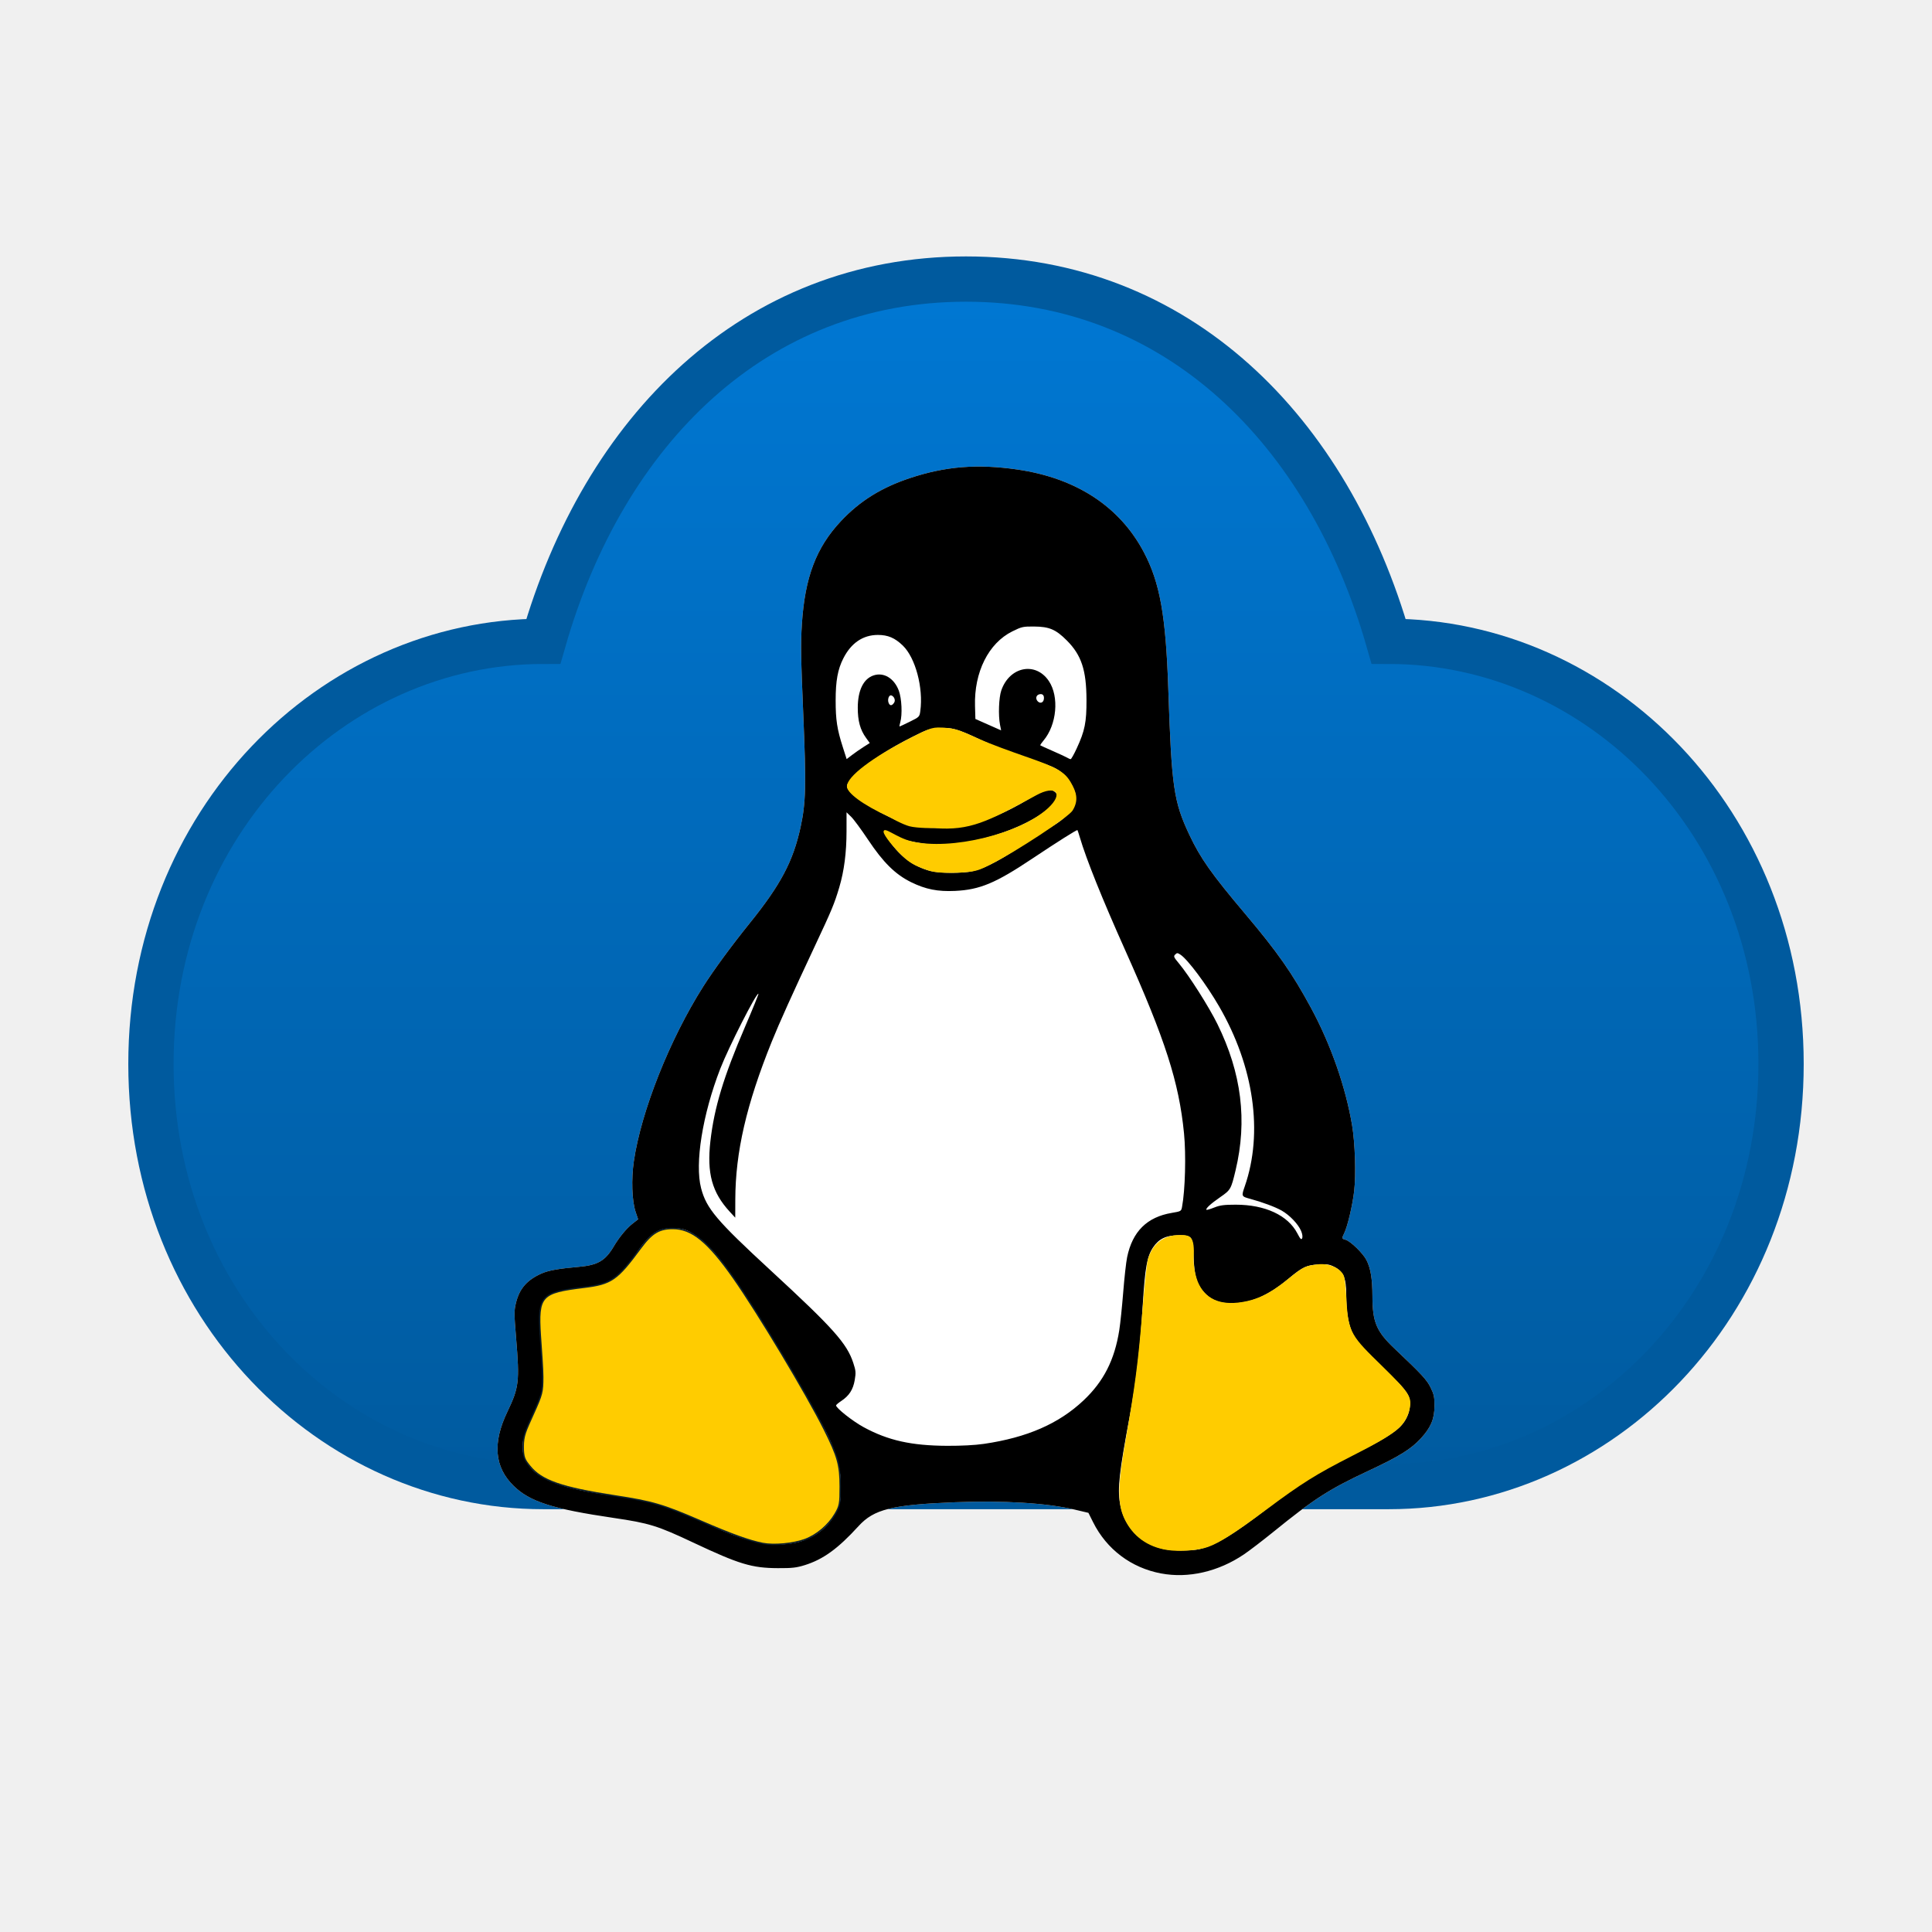
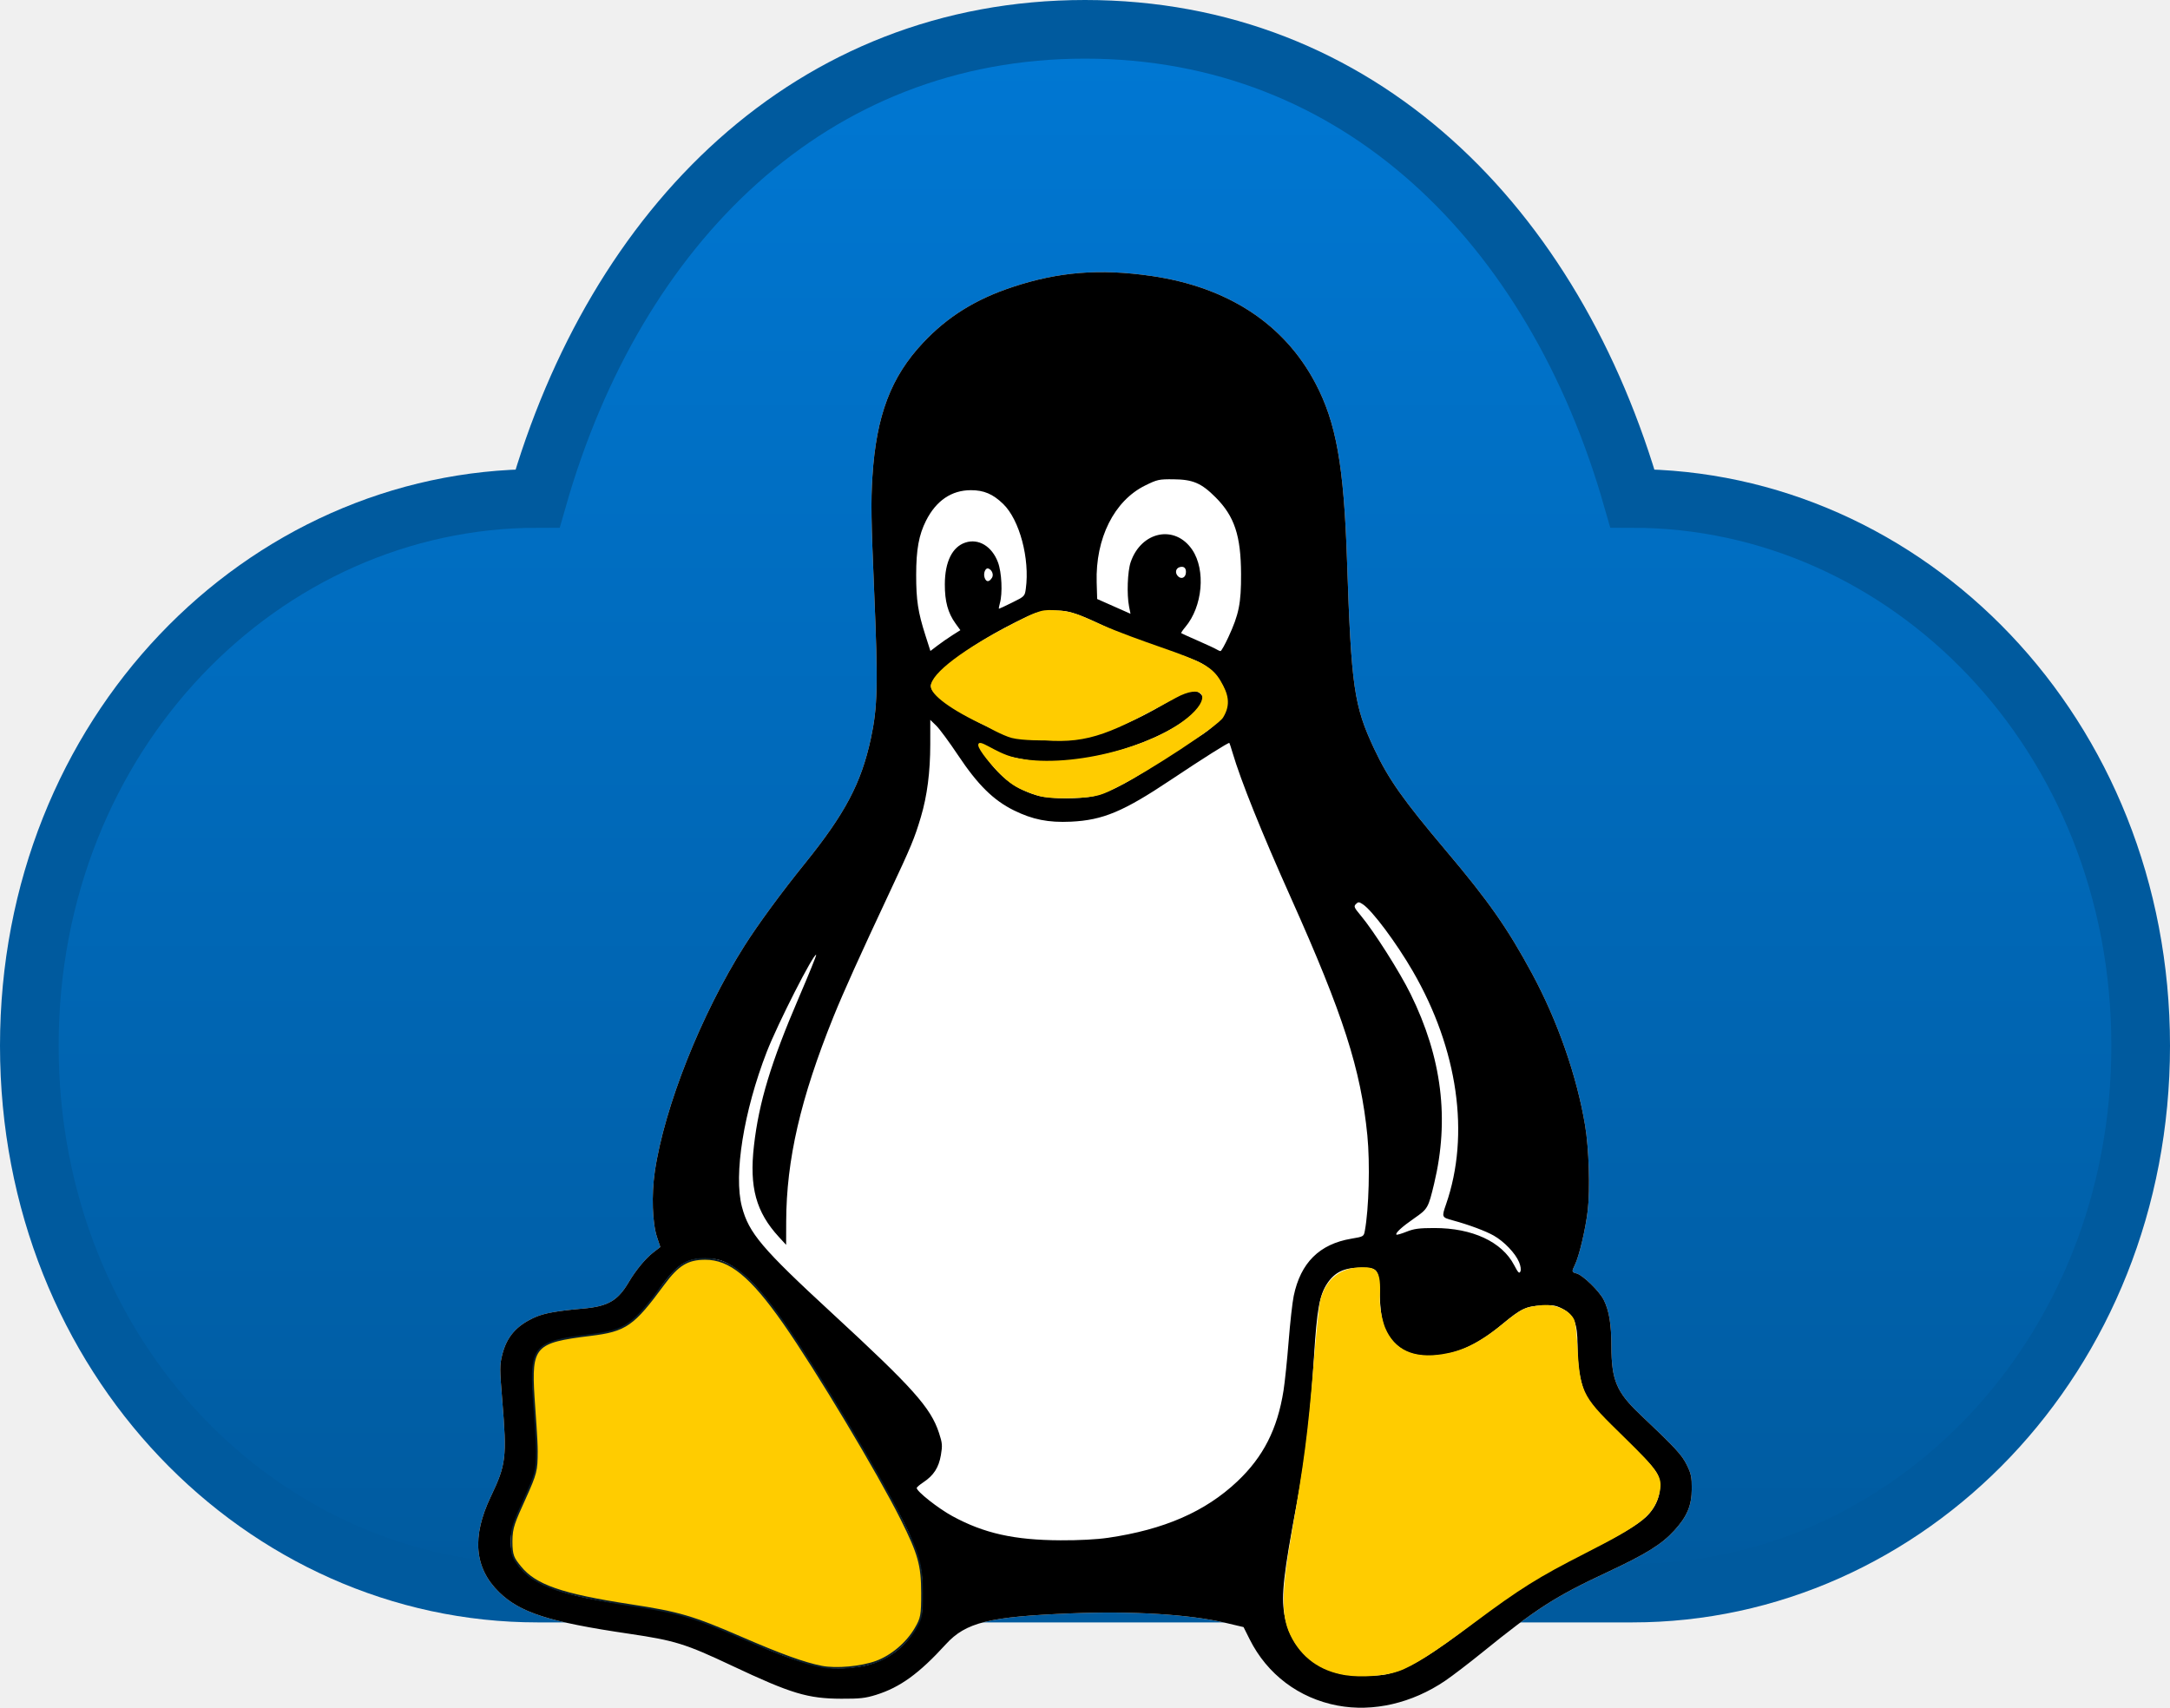
- <svg xmlns="http://www.w3.org/2000/svg" width="128" height="128" version="1.1" viewBox="0 0 128 128" id="svg78" xml:space="preserve">
+ <svg xmlns="http://www.w3.org/2000/svg" width="111" height="87.367" version="1.1" viewBox="0 0 111 87.367" id="svg78" xml:space="preserve">
  <defs id="defs68">
-     <linearGradient id="cloudGradient" x1="15.997" y1="19.081" x2="15.997" y2="115.066" gradientTransform="matrix(1.156438,0,0,0.8647241,-9.999999,0.489172)" gradientUnits="userSpaceOnUse">
+     <linearGradient id="cloudGradient" x1="15.997" y1="19.081" x2="15.997" y2="115.066" gradientTransform="matrix(1.156438,0,0,0.8647241,-18.5,-16.5)" gradientUnits="userSpaceOnUse">
      <stop offset="0%" style="stop-color:#0078d4;stop-opacity:1" id="stop58" />
      <stop offset="100%" style="stop-color:#005a9e;stop-opacity:1" id="stop60" />
    </linearGradient>
    <linearGradient id="syncGradient" x1="71.779" y1="72.236" x2="71.779" y2="102.83" gradientTransform="matrix(0.8498366,0,0,1.176697,17.03439,-26.84331)" gradientUnits="userSpaceOnUse">
      <stop offset="0%" style="stop-color:#50e6ff;stop-opacity:1" id="stop63" />
      <stop offset="100%" style="stop-color:#0078d4;stop-opacity:1" id="stop65" />
    </linearGradient>
  </defs>
-   <path d="m 10,70.489 c 0,-16 12,-28 26,-28 4,-14 14,-24 28,-24 14,0 24,10 28,24 14,0 26,12 26,28 0,16 -12,28 -26,28 H 36 c -14,0 -26,-12 -26,-28 z" fill="url(#cloudGradient)" stroke="#005a9e" stroke-width="3" id="path70" style="fill:url(#cloudGradient)" />
-   <g id="g1077" transform="matrix(0.08666357,0,0,0.08666357,58.08461,56.76276)">
+   <path d="m 1.5,53.5 c 0,-16 12,-28 26,-28 4,-14 14,-24 28,-24 14,0 24,10 28,24 14,0 26,12 26,28 0,16 -12,28 -26,28 h -56 C 13.5,81.5 1.5,69.5 1.5,53.5 Z" fill="url(#cloudGradient)" stroke="#005a9e" stroke-width="3" id="path70" style="fill:url(#cloudGradient)" />
+   <g id="g1077" transform="matrix(0.08666357,0,0,0.08666357,49.58461,39.77358)">
    <path d="m 141.144,254.425 c -6.059,-1.14 -11.018,-4.875 -13.762,-10.366 l -0.949,-1.898 -2.831,-0.668 c -5.606,-1.323 -14.44,-1.863 -24.13,-1.475 -12.804,0.512 -16.412,1.405 -19.539,4.834 -4.159,4.561 -7.144,6.725 -10.888,7.892 -1.666,0.52 -2.536,0.617 -5.424,0.605 -5.265,-0.021 -7.819,-0.791 -17.066,-5.149 -7.309,-3.445 -8.928,-3.947 -16.14,-5.008 -12.403,-1.824 -16.966,-3.287 -20.249,-6.493 -3.865,-3.774 -4.284,-8.661 -1.279,-14.94 2.381,-4.975 2.515,-6.109 1.78,-15.016 -0.408,-4.94 -0.409,-5.478 -0.013,-7.083 0.709,-2.874 2.25,-4.628 5.209,-5.929 1.37,-0.603 3.459,-0.974 7.433,-1.321 3.886,-0.339 5.418,-1.227 7.13,-4.134 1.073,-1.822 2.595,-3.669 3.783,-4.593 l 1.143,-0.889 -0.501,-1.493 c -0.746,-2.223 -0.899,-6.63 -0.357,-10.304 1.49,-10.098 7.239,-24.574 13.996,-35.242 2.117,-3.343 5.748,-8.294 9.412,-12.832 6.299,-7.803 8.814,-12.555 10.317,-19.496 1.07,-4.937 1.149,-8.384 0.529,-22.97 -0.478,-11.239 -0.521,-14.097 -0.275,-17.992 0.604,-9.536 2.884,-15.558 7.917,-20.913 3.816,-4.06 8.172,-6.773 13.953,-8.691 7.177,-2.381 13.64,-2.898 21.696,-1.733 11.923,1.724 20.731,7.482 25.615,16.745 3.252,6.169 4.442,12.834 4.939,27.688 0.664,19.807 1.081,22.7 4.252,29.442 2.225,4.73 4.476,7.922 11.238,15.934 6.644,7.871 9.568,12.048 13.401,19.143 3.986,7.377 6.996,15.992 8.288,23.723 0.598,3.576 0.798,9.885 0.42,13.225 -0.328,2.893 -1.347,7.222 -2.016,8.564 -0.517,1.036 -0.497,1.141 0.252,1.329 0.976,0.245 3.55,2.74 4.248,4.117 0.845,1.667 1.196,3.791 1.204,7.272 0.012,5.269 0.799,7.146 4.447,10.601 5.587,5.29 6.556,6.339 7.338,7.938 0.666,1.361 0.775,1.889 0.767,3.704 -0.011,2.628 -0.73,4.34 -2.746,6.542 -1.976,2.158 -4.38,3.651 -10.446,6.489 -8.186,3.829 -11.061,5.674 -19.522,12.529 -2.084,1.688 -4.696,3.685 -5.805,4.437 -5.169,3.506 -11.25,4.91 -16.77,3.871 z" id="path1014" class="UnoptimicedTransforms" style="fill:#ffffff" transform="matrix(3.779528,0,0,3.779528,-316.0184,-413.6952)" />
    <path style="fill:#000000;stroke-width:0.265" d="m 141.144,254.425 c -6.059,-1.14 -11.018,-4.875 -13.762,-10.366 l -0.949,-1.898 -2.831,-0.668 c -5.606,-1.323 -14.44,-1.863 -24.13,-1.475 -12.804,0.512 -16.412,1.405 -19.539,4.834 -4.159,4.561 -7.144,6.725 -10.888,7.892 -1.666,0.52 -2.536,0.617 -5.424,0.605 -5.265,-0.021 -7.819,-0.791 -17.066,-5.149 -7.309,-3.445 -8.928,-3.947 -16.14,-5.008 -12.403,-1.824 -16.966,-3.287 -20.249,-6.493 -3.865,-3.774 -4.284,-8.661 -1.279,-14.94 2.381,-4.975 2.515,-6.109 1.78,-15.016 -0.408,-4.94 -0.409,-5.478 -0.013,-7.083 0.709,-2.874 2.25,-4.628 5.209,-5.929 1.37,-0.603 3.459,-0.974 7.433,-1.321 3.886,-0.339 5.418,-1.227 7.13,-4.134 1.073,-1.822 2.595,-3.669 3.783,-4.593 l 1.143,-0.889 -0.501,-1.493 c -0.746,-2.223 -0.899,-6.63 -0.357,-10.304 1.49,-10.098 7.239,-24.574 13.996,-35.242 2.117,-3.343 5.748,-8.294 9.412,-12.832 6.299,-7.803 8.814,-12.555 10.317,-19.496 1.07,-4.937 1.149,-8.384 0.529,-22.97 -0.478,-11.239 -0.521,-14.097 -0.275,-17.992 0.604,-9.536 2.884,-15.558 7.917,-20.913 3.816,-4.06 8.172,-6.773 13.953,-8.691 7.177,-2.381 13.64,-2.898 21.696,-1.733 11.923,1.724 20.731,7.482 25.615,16.745 3.252,6.169 4.442,12.834 4.939,27.688 0.664,19.807 1.081,22.7 4.252,29.442 2.225,4.73 4.476,7.922 11.238,15.934 6.644,7.871 9.568,12.048 13.401,19.143 3.986,7.377 6.996,15.992 8.288,23.723 0.598,3.576 0.798,9.885 0.42,13.225 -0.328,2.893 -1.347,7.222 -2.016,8.564 -0.517,1.036 -0.497,1.141 0.252,1.329 0.976,0.245 3.55,2.74 4.248,4.117 0.845,1.667 1.196,3.791 1.204,7.272 0.012,5.269 0.799,7.146 4.447,10.601 5.587,5.29 6.556,6.339 7.338,7.938 0.666,1.361 0.775,1.889 0.767,3.704 -0.011,2.628 -0.73,4.34 -2.746,6.542 -1.976,2.158 -4.38,3.651 -10.446,6.489 -8.186,3.829 -11.061,5.674 -19.522,12.529 -2.084,1.688 -4.696,3.685 -5.805,4.437 -5.169,3.506 -11.25,4.91 -16.77,3.871 z m 7.754,-4.93 c 3.32,-0.799 6.744,-2.856 13.809,-8.298 6.925,-5.334 11.001,-7.855 18.349,-11.346 3.652,-1.736 6.882,-3.661 8.199,-4.889 1.79,-1.669 2.584,-4.056 2.031,-6.11 -0.353,-1.311 -2.471,-3.565 -6.428,-6.843 -4.786,-3.963 -6.268,-7.26 -6.273,-13.951 -0.003,-3.368 -0.563,-4.692 -2.383,-5.631 -1.012,-0.522 -1.488,-0.598 -3.175,-0.509 -2.483,0.132 -3.276,0.511 -6.232,2.977 -4.059,3.386 -7.603,4.896 -11.485,4.891 -2.488,-0.003 -4.24,-0.746 -5.654,-2.397 -1.368,-1.599 -1.808,-3.211 -1.962,-7.198 -0.157,-4.07 -0.225,-4.16 -3.113,-4.16 -2.441,0 -3.907,0.707 -5.069,2.445 -1.21,1.81 -1.623,4.079 -2.071,11.367 -0.583,9.477 -1.285,15.487 -2.686,22.966 -2.075,11.082 -2.441,14.329 -1.955,17.33 0.765,4.714 3.93,8.128 8.608,9.285 1.694,0.419 5.883,0.46 7.49,0.073 z m -81.441,-1.344 c 3.549,-0.829 6.451,-3.078 7.963,-6.172 0.879,-1.8 0.9,-1.92 0.894,-5.15 -0.007,-3.556 -0.316,-4.965 -1.972,-8.98 -1.693,-4.107 -11.673,-21.217 -17.548,-30.089 -3.887,-5.869 -6.378,-9.007 -8.531,-10.744 -2.419,-1.952 -3.61,-2.442 -5.942,-2.442 -3.236,0 -4.777,1.184 -8.103,6.229 -2.902,4.401 -4.564,5.341 -10.312,5.832 -4.867,0.416 -6.851,1.165 -7.933,2.996 -0.688,1.164 -0.774,4.213 -0.236,8.359 0.543,4.186 0.607,8.375 0.153,10.054 -0.177,0.655 -1.032,2.685 -1.901,4.511 -1.98,4.164 -2.378,6.012 -1.734,8.053 1.314,4.168 6.075,6.394 16.969,7.932 7.09,1.001 8.626,1.296 11.207,2.149 1.507,0.499 4.927,1.913 7.599,3.143 6.55,3.015 9.979,4.175 14.002,4.736 1.064,0.148 3.953,-0.074 5.424,-0.417 z m 37.801,-19.935 c 8.765,-1.28 15.186,-4.078 20.191,-8.8 4.065,-3.835 6.273,-8.172 7.226,-14.194 0.208,-1.316 0.567,-4.774 0.797,-7.684 0.23,-2.91 0.587,-6.105 0.794,-7.098 1.079,-5.193 4.017,-8.107 9.021,-8.948 1.87,-0.314 1.92,-0.343 2.08,-1.191 0.644,-3.432 0.834,-10.568 0.399,-14.947 -1.026,-10.329 -3.771,-18.865 -11.912,-37.04 -4.62,-10.314 -7.846,-18.341 -9.153,-22.773 -0.227,-0.77 -0.444,-1.434 -0.483,-1.475 -0.11,-0.118 -4.071,2.383 -9.161,5.781 -7.414,4.951 -10.59,6.279 -15.586,6.517 -3.507,0.167 -5.974,-0.323 -8.902,-1.766 -3.194,-1.574 -5.64,-3.988 -8.707,-8.592 -1.368,-2.054 -2.907,-4.141 -3.42,-4.638 l -0.932,-0.903 -0.002,3.822 c -0.002,4.321 -0.485,8.054 -1.469,11.358 -0.998,3.347 -1.489,4.528 -4.955,11.911 -4.522,9.633 -7.175,15.517 -8.707,19.315 -5.125,12.705 -7.34,22.304 -7.368,31.938 l -0.011,3.648 -1.114,-1.211 c -3.59,-3.903 -4.651,-7.776 -3.91,-14.271 0.774,-6.783 2.664,-13.022 7.001,-23.114 1.556,-3.62 2.778,-6.632 2.716,-6.694 -0.353,-0.353 -6.03,10.797 -7.725,15.172 -3.594,9.275 -5.181,19.18 -3.873,24.165 1.079,4.113 3.123,6.527 14.07,16.623 12.655,11.672 15.415,14.76 16.707,18.697 0.524,1.597 0.556,1.968 0.296,3.487 -0.331,1.931 -1.132,3.171 -2.737,4.233 -0.57,0.377 -1.037,0.777 -1.037,0.887 0,0.543 3.353,3.19 5.57,4.397 4.935,2.688 9.651,3.742 16.886,3.776 2.884,0.014 5.644,-0.131 7.408,-0.389 z m 64.197,-43.069 c -0.576,-1.38 -2.309,-3.196 -3.938,-4.126 -1.265,-0.723 -3.92,-1.712 -6.383,-2.379 -1.768,-0.478 -1.777,-0.499 -1.067,-2.547 3.757,-10.845 1.848,-24.209 -5.197,-36.369 -2.59,-4.47 -6.347,-9.501 -7.812,-10.462 -0.601,-0.394 -0.71,-0.397 -1.075,-0.033 -0.364,0.364 -0.29,0.543 0.73,1.761 2.068,2.47 6.097,8.814 7.815,12.305 4.885,9.928 6.076,19.53 3.671,29.588 -0.915,3.824 -0.994,3.962 -3.109,5.425 -1.917,1.326 -3.006,2.326 -2.779,2.553 0.068,0.068 0.772,-0.136 1.564,-0.453 1.174,-0.471 1.976,-0.578 4.35,-0.579 5.939,-0.003 10.56,2.143 12.462,5.787 0.622,1.191 0.807,1.381 0.978,1.001 0.128,-0.284 0.046,-0.863 -0.209,-1.474 z m -66.317,-72.812 c 2.584,-0.609 5.799,-2.353 11.944,-6.478 1.237,-0.83 3.117,-2.019 4.178,-2.642 1.061,-0.623 2.334,-1.606 2.83,-2.185 0.9,-1.051 1.726,-2.978 1.721,-4.015 -0.005,-0.995 -1.219,-3.178 -2.321,-4.171 -1.507,-1.358 -2.019,-1.587 -7.813,-3.494 -2.922,-0.962 -6.815,-2.488 -9.067,-3.554 -4.68,-2.216 -5.825,-2.535 -8.481,-2.365 -1.794,0.115 -2.328,0.294 -5.215,1.745 -4.861,2.443 -8.732,4.963 -11.046,7.191 -1.133,1.091 -2.129,2.234 -2.213,2.538 -0.231,0.839 0.647,1.753 3.523,3.667 2.991,1.991 6.845,3.874 9.298,4.542 2.415,0.658 8.076,0.666 11.1,0.015 4.129,-0.889 8.043,-2.524 12.713,-5.311 3.215,-1.919 4.235,-2.245 5.147,-1.647 1.078,0.706 0.892,1.638 -0.615,3.091 -4.786,4.613 -17.208,8.452 -24.773,7.655 -3.458,-0.364 -7.456,-1.465 -8.402,-2.313 -0.944,-0.846 -0.692,-0.101 0.576,1.704 2.254,3.21 4.866,5.119 8.223,6.01 1.925,0.511 6.559,0.52 8.694,0.017 z M 80.985,87.227 82.21,86.453 81.463,85.422 c -1.197,-1.652 -1.691,-3.46 -1.68,-6.152 0.014,-3.5 1.161,-5.825 3.209,-6.501 2.061,-0.68 4.156,0.59 5.09,3.087 0.59,1.576 0.741,4.841 0.296,6.392 -0.135,0.472 -0.197,0.858 -0.137,0.858 0.06,0 0.991,-0.436 2.068,-0.969 1.929,-0.954 1.961,-0.987 2.121,-2.154 0.642,-4.686 -0.976,-10.761 -3.526,-13.235 -1.608,-1.56 -3.02,-2.163 -5.06,-2.16 -3.016,0.005 -5.408,1.63 -6.988,4.748 -1.126,2.223 -1.547,4.528 -1.548,8.479 -0.001,3.957 0.285,5.833 1.443,9.45 l 0.78,2.438 1.115,-0.851 c 0.613,-0.468 1.666,-1.199 2.339,-1.625 z m 43.081,0.312 c 1.647,-3.552 1.997,-5.297 1.978,-9.856 -0.025,-5.996 -1.027,-9.016 -3.971,-11.97 -2.229,-2.236 -3.547,-2.8 -6.607,-2.826 -2.256,-0.019 -2.511,0.037 -4.417,0.979 -4.823,2.383 -7.754,8.246 -7.553,15.107 l 0.077,2.612 2.602,1.153 2.602,1.153 -0.221,-1.119 c -0.376,-1.906 -0.246,-5.497 0.252,-6.948 1.663,-4.846 6.947,-5.896 9.622,-1.912 2.125,3.165 1.611,8.853 -1.091,12.052 -0.404,0.479 -0.691,0.909 -0.636,0.956 0.054,0.047 1.23,0.58 2.613,1.184 1.382,0.604 2.692,1.214 2.91,1.355 0.218,0.141 0.494,0.258 0.612,0.26 0.119,0.002 0.671,-0.978 1.228,-2.179 z M 87.149,78.263 c 0.301,-0.477 -0.009,-1.251 -0.576,-1.44 -0.466,-0.155 -0.825,0.785 -0.563,1.478 0.255,0.675 0.699,0.66 1.139,-0.038 z m 30.271,-0.679 c 0.114,-0.801 -0.284,-1.191 -0.988,-0.967 -0.616,0.195 -0.733,0.916 -0.231,1.418 0.487,0.487 1.118,0.254 1.219,-0.451 z" id="path525" class="UnoptimicedTransforms" transform="matrix(3.779528,0,0,3.779528,-316.0184,-413.6952)" />
    <path style="fill:#ffcc00;stroke:none;stroke-width:1.081" d="M 34.832,8.814 C 29.626,6.76 25.647,5.124 19.557,-0.65 13.467,-6.424 5.266,-16.336 5.266,-19.016 c 0,-4.772 9.426,4.328 21.192,7.169 30.026,7.25 83.131,-5.612 104.501,-25.31 12.273,-11.313 6.044,-18.097 -9.042,-9.847 -37.402,20.455 -50.764,27.134 -77.543,25.134 0,0 -13.084,0.171 -19.346,-1.445 -5.467,-1.411 -15.394,-7.069 -15.394,-7.069 -20.792,-9.548 -32.407,-18.526 -32.407,-23.428 0,-7.619 19.953,-22.424 48.638,-37.077 16.334,-8.344 17.138,-8.361 27.088,-7.655 8.036,0.57 12.433,2.679 25.351,8.5 8.853,3.989 24.618,9.646 35.034,13.267 11.866,4.124 19.388,6.992 24.549,9.861 5.161,2.869 7.961,5.74 10.382,9.871 4.345,7.414 6.399,13.732 1.477,21.697 -3.208,5.191 -43.57,31.579 -61.839,40.791 C 78.305,10.282 75.868,11.893 59.41,12.239 44.969,12.543 41.021,11.255 34.832,8.814 Z" id="path671" />
    <path style="fill:#ffcc00;stroke:#0d1e28;stroke-width:1.081" d="m -87.126,524.949 c -10.427,-2.047 -23.864,-6.9 -47.551,-17.175 -28.61,-12.411 -36.718,-14.79 -65.312,-19.162 -40.763,-6.233 -56.286,-11.632 -65.141,-22.656 -3.947,-4.913 -5.127,-6.503 -5.11,-15.015 0.017,-8.32 1.627,-11.502 7.819,-25.249 6.685,-14.841 7.087,-16.416 7.117,-27.884 0.018,-6.685 -1.165,-20.96 -1.865,-31.722 -1.991,-30.635 0.665,-32.926 33.363,-36.935 20.966,-2.571 25.343,-5.6 43.271,-29.948 8.518,-11.569 14.201,-15.029 24.681,-15.029 14.505,0 26.973,10.176 46.37,37.846 18.953,27.038 55.859,88.586 69.453,115.827 10.287,20.615 12.092,27.106 12.123,43.614 0.025,13.042 -0.318,14.886 -3.895,20.972 -5.089,8.657 -14.029,16.221 -23.133,19.574 -8.87,3.267 -23.652,4.618 -32.189,2.942 z" id="path673" />
    <path style="fill:#ffcc00;stroke:none;stroke-width:1.081" d="m 222.034,529.962 c -14.968,-2.345 -26.194,-10.353 -32.65,-23.834 -5.648,-11.793 -4.968,-26.74 0.847,-59.968 7.222,-41.271 9.712,-60.33 12.759,-97.685 1.604,-19.662 3.524,-37.863 4.267,-40.447 3.552,-12.354 11.976,-18.718 24.328,-18.896 8.692,-0.126 11.551,1.711 10.739,17.428 -0.379,7.337 1.975,15.56 3.12,18.302 5.465,13.096 16.819,18.309 33.89,15.56 10.763,-1.733 20.541,-5.635 35.834,-18.157 11.95,-9.786 13.382,-9.474 21.583,-10.619 8.486,-1.185 17.258,2.503 20.157,8.246 1.015,2.01 1.744,10.405 2.181,18.622 1.363,25.626 4.044,28.1 27.545,51.074 10.161,9.933 15.81,15.799 18.706,20.245 2.896,4.447 3.04,7.474 2.189,11.728 -1.225,6.123 -3.935,11.641 -10.229,16.766 -6.294,5.125 -16.619,10.929 -33.965,19.769 -27.334,13.93 -38.154,20.601 -66.096,41.473 -22.552,16.846 -35.224,24.988 -43.979,28.077 -7.703,2.718 -21.731,3.805 -31.225,2.318 z" id="path675" />
  </g>
</svg>
